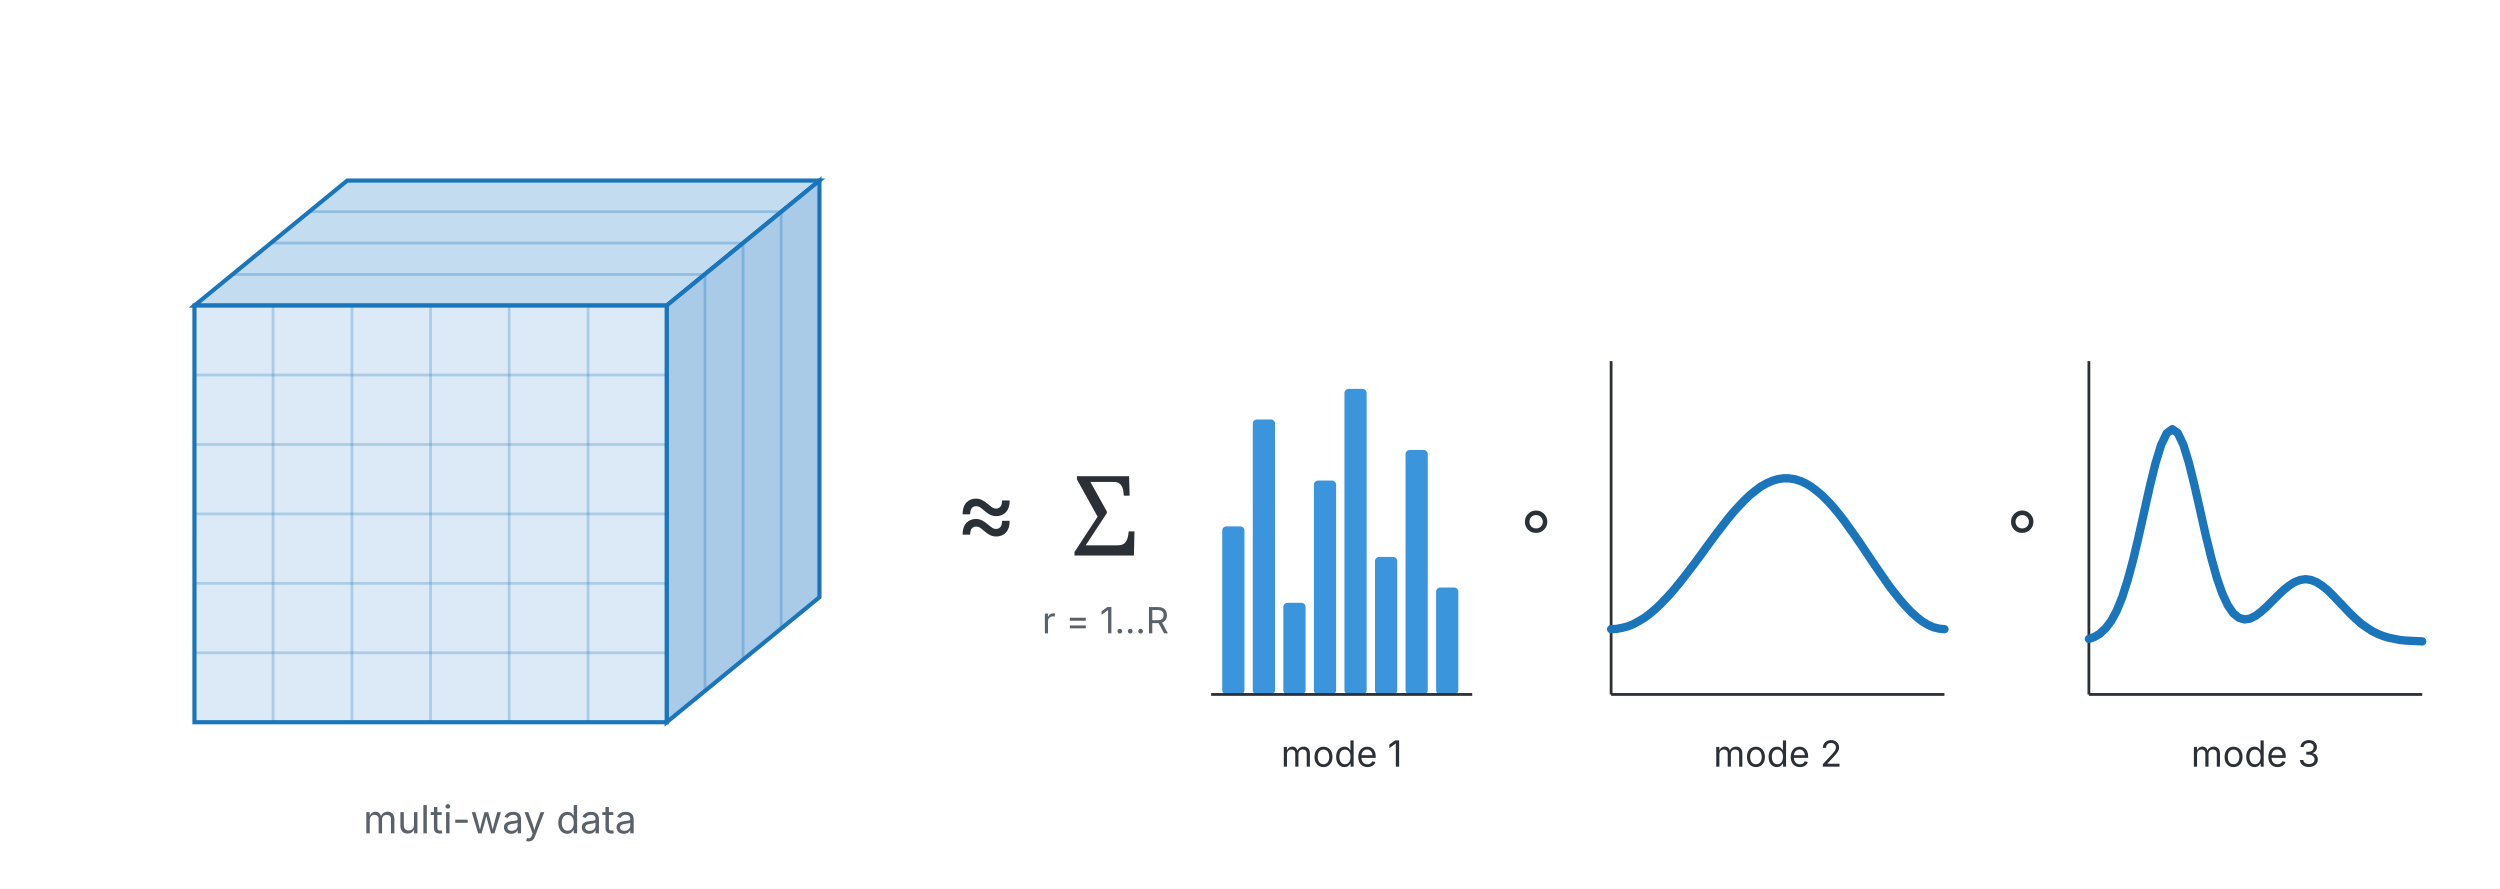
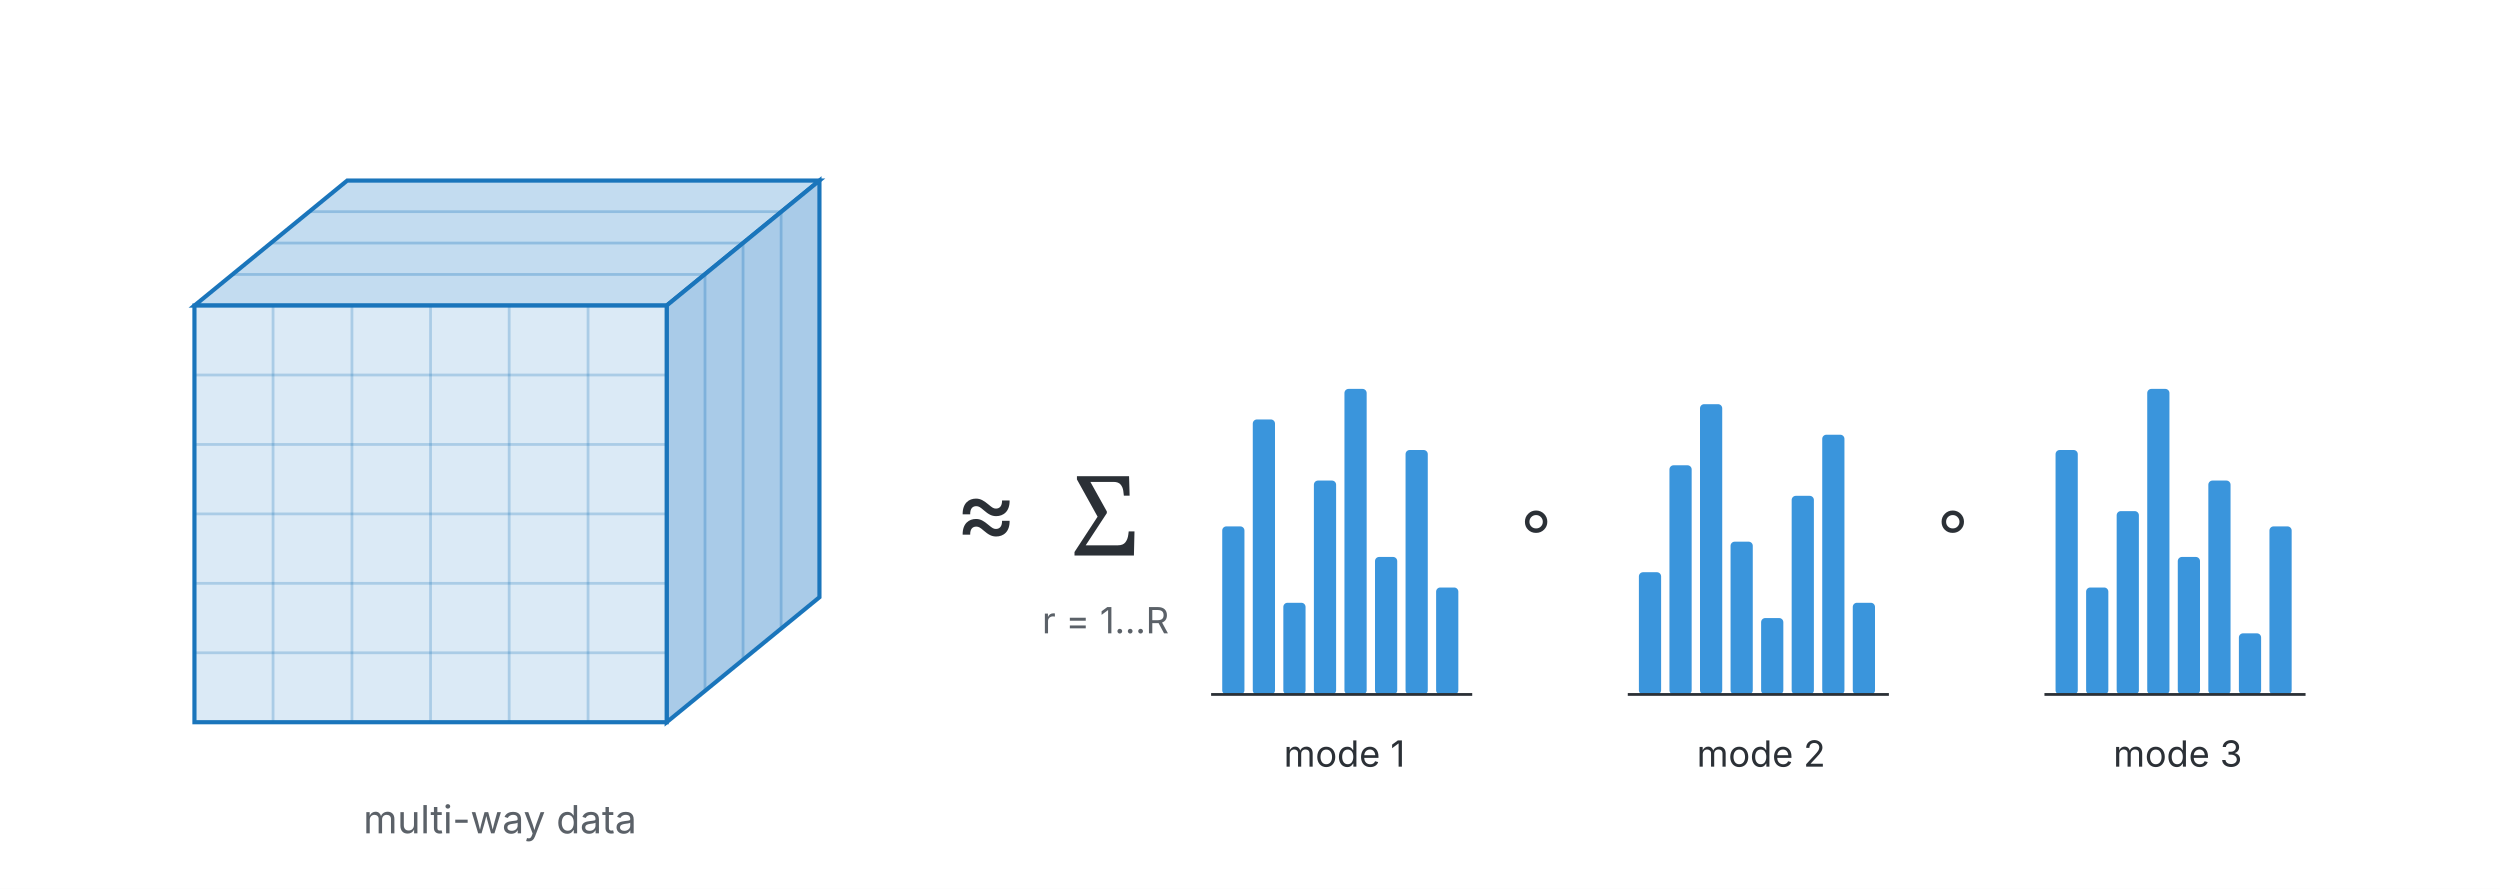
<svg xmlns="http://www.w3.org/2000/svg" viewBox="0 0 900 320" role="img" aria-label="Schematic: a three-way data array approximated by a sum of a few components, each the product of three factors">
  <rect width="900" height="320" fill="#ffffff" />
  <polygon points="70,110 125,65 295,65 240,110" fill="#c3dcf0" stroke="#1a75bb" stroke-width="1.5" />
  <polygon points="240,110 295,65 295,215 240,260" fill="#a9cbe8" stroke="#1a75bb" stroke-width="1.5" />
  <rect x="70" y="110" width="170" height="150" fill="#dbeaf6" stroke="#1a75bb" stroke-width="1.5" />
  <line x1="98.3" y1="110" x2="98.3" y2="260" stroke="#1a75bb" stroke-opacity=".25" />
  <line x1="70" y1="135.0" x2="240" y2="135.0" stroke="#1a75bb" stroke-opacity=".25" />
  <line x1="126.7" y1="110" x2="126.7" y2="260" stroke="#1a75bb" stroke-opacity=".25" />
  <line x1="70" y1="160.0" x2="240" y2="160.0" stroke="#1a75bb" stroke-opacity=".25" />
  <line x1="155.0" y1="110" x2="155.0" y2="260" stroke="#1a75bb" stroke-opacity=".25" />
  <line x1="70" y1="185.0" x2="240" y2="185.0" stroke="#1a75bb" stroke-opacity=".25" />
  <line x1="183.3" y1="110" x2="183.3" y2="260" stroke="#1a75bb" stroke-opacity=".25" />
  <line x1="70" y1="210.0" x2="240" y2="210.0" stroke="#1a75bb" stroke-opacity=".25" />
  <line x1="211.7" y1="110" x2="211.7" y2="260" stroke="#1a75bb" stroke-opacity=".25" />
  <line x1="70" y1="235.0" x2="240" y2="235.0" stroke="#1a75bb" stroke-opacity=".25" />
  <line x1="83.8" y1="98.8" x2="253.8" y2="98.8" stroke="#1a75bb" stroke-opacity=".3" />
  <line x1="253.8" y1="98.8" x2="253.8" y2="248.8" stroke="#1a75bb" stroke-opacity=".3" />
  <line x1="97.5" y1="87.5" x2="267.5" y2="87.5" stroke="#1a75bb" stroke-opacity=".3" />
  <line x1="267.5" y1="87.5" x2="267.5" y2="237.5" stroke="#1a75bb" stroke-opacity=".3" />
  <line x1="111.2" y1="76.2" x2="281.2" y2="76.2" stroke="#1a75bb" stroke-opacity=".3" />
  <line x1="281.2" y1="76.2" x2="281.2" y2="226.2" stroke="#1a75bb" stroke-opacity=".3" />
  <text x="180.0" y="300" text-anchor="middle" font-size="14" fill="#5b6168" font-family="Inter, -apple-system, Segoe UI, Helvetica, Arial, sans-serif">multi-way data</text>
  <text x="355" y="196" text-anchor="middle" font-size="34" fill="#2b3036" font-family="Inter, -apple-system, Segoe UI, Helvetica, Arial, sans-serif">≈</text>
  <text x="398" y="200" text-anchor="middle" font-size="40" fill="#2b3036" font-family="Georgia, serif">Σ</text>
  <text x="398" y="228" text-anchor="middle" font-size="13" fill="#5b6168" font-family="Inter, -apple-system, Segoe UI, Helvetica, Arial, sans-serif">r = 1…R</text>
  <rect x="440" y="189.5" width="8" height="60.5" rx="1.5" fill="#3a95dc" />
  <rect x="451" y="151.0" width="8" height="99.0" rx="1.5" fill="#3a95dc" />
  <rect x="462" y="217.0" width="8" height="33.0" rx="1.5" fill="#3a95dc" />
  <rect x="473" y="173.0" width="8" height="77.0" rx="1.5" fill="#3a95dc" />
  <rect x="484" y="140.0" width="8" height="110.0" rx="1.5" fill="#3a95dc" />
  <rect x="495" y="200.5" width="8" height="49.5" rx="1.5" fill="#3a95dc" />
  <rect x="506" y="162.0" width="8" height="88.0" rx="1.5" fill="#3a95dc" />
  <rect x="517" y="211.5" width="8" height="38.5" rx="1.5" fill="#3a95dc" />
  <line x1="436" y1="250" x2="530" y2="250" stroke="#2b3036" stroke-width="1" />
-   <text x="483" y="276" text-anchor="middle" font-size="13" fill="#2b3036" font-family="Inter, -apple-system, Segoe UI, Helvetica, Arial, sans-serif">mode 1</text>
+   <text x="484.0" y="276" text-anchor="middle" font-size="13" fill="#2b3036" font-family="Inter, -apple-system, Segoe UI, Helvetica, Arial, sans-serif">mode 1</text>
  <text x="553" y="196" text-anchor="middle" font-size="26" fill="#2b3036" font-family="Inter, -apple-system, Segoe UI, Helvetica, Arial, sans-serif">∘</text>
-   <line x1="580" y1="250" x2="700" y2="250" stroke="#2b3036" stroke-width="1" />
-   <line x1="580" y1="250" x2="580" y2="130" stroke="#2b3036" stroke-width="1" />
-   <polyline points="580.0,226.5 582.0,226.4 584.0,226.0 586.0,225.5 588.0,224.7 590.0,223.6 592.0,222.4 594.0,220.9 596.0,219.2 598.0,217.3 600.0,215.2 602.0,213.0 604.0,210.6 606.0,208.1 608.0,205.5 610.0,202.9 612.0,200.2 614.0,197.4 616.0,194.7 618.0,192.0 620.0,189.4 622.0,186.8 624.0,184.4 626.0,182.2 628.0,180.1 630.0,178.2 632.0,176.6 634.0,175.1 636.0,174.0 638.0,173.1 640.0,172.5 642.0,172.2 644.0,172.2 646.0,172.5 648.0,173.1 650.0,174.0 652.0,175.2 654.0,176.7 656.0,178.4 658.0,180.4 660.0,182.6 662.0,185.0 664.0,187.6 666.0,190.4 668.0,193.2 670.0,196.1 672.0,199.1 674.0,202.1 676.0,205.0 678.0,207.9 680.0,210.8 682.0,213.4 684.0,215.9 686.0,218.2 688.0,220.3 690.0,222.1 692.0,223.7 694.0,224.9 696.0,225.8 698.0,226.3 700.0,226.5" fill="none" stroke="#1a75bb" stroke-width="3" stroke-linecap="round" stroke-linejoin="round" />
-   <text x="640.0" y="276" text-anchor="middle" font-size="13" fill="#2b3036" font-family="Inter, -apple-system, Segoe UI, Helvetica, Arial, sans-serif">mode 2</text>
-   <text x="728" y="196" text-anchor="middle" font-size="26" fill="#2b3036" font-family="Inter, -apple-system, Segoe UI, Helvetica, Arial, sans-serif">∘</text>
-   <line x1="752" y1="250" x2="872" y2="250" stroke="#2b3036" stroke-width="1" />
-   <line x1="752" y1="250" x2="752" y2="130" stroke="#2b3036" stroke-width="1" />
-   <polyline points="752.0,230.0 754.0,229.3 756.0,228.1 758.0,226.2 760.0,223.6 762.0,219.9 764.0,215.0 766.0,208.7 768.0,201.3 770.0,192.8 772.0,183.8 774.0,174.8 776.0,166.7 778.0,160.2 780.0,156.0 782.0,154.5 784.0,155.9 786.0,160.1 788.0,166.6 790.0,174.7 792.0,183.5 794.0,192.4 796.0,200.6 798.0,207.8 800.0,213.6 802.0,217.9 804.0,220.8 806.0,222.4 808.0,223.0 810.0,222.7 812.0,221.7 814.0,220.2 816.0,218.4 818.0,216.4 820.0,214.4 822.0,212.5 824.0,210.9 826.0,209.6 828.0,208.8 830.0,208.5 832.0,208.8 834.0,209.6 836.0,210.9 838.0,212.5 840.0,214.5 842.0,216.6 844.0,218.7 846.0,220.8 848.0,222.7 850.0,224.5 852.0,225.9 854.0,227.2 856.0,228.2 858.0,229.0 860.0,229.6 862.0,230.0 864.0,230.4 866.0,230.6 868.0,230.7 870.0,230.8 872.0,230.9" fill="none" stroke="#1a75bb" stroke-width="3" stroke-linecap="round" stroke-linejoin="round" />
-   <text x="812.0" y="276" text-anchor="middle" font-size="13" fill="#2b3036" font-family="Inter, -apple-system, Segoe UI, Helvetica, Arial, sans-serif">mode 3</text>
+   <rect x="590" y="206.0" width="8" height="44.0" rx="1.5" fill="#3a95dc" />
+   <rect x="601" y="167.5" width="8" height="82.5" rx="1.5" fill="#3a95dc" />
+   <rect x="612" y="145.5" width="8" height="104.5" rx="1.5" fill="#3a95dc" />
+   <rect x="623" y="195.0" width="8" height="55.0" rx="1.5" fill="#3a95dc" />
+   <rect x="634" y="222.5" width="8" height="27.5" rx="1.5" fill="#3a95dc" />
+   <rect x="645" y="178.5" width="8" height="71.5" rx="1.5" fill="#3a95dc" />
+   <rect x="656" y="156.5" width="8" height="93.5" rx="1.5" fill="#3a95dc" />
+   <rect x="667" y="217.0" width="8" height="33.0" rx="1.5" fill="#3a95dc" />
+   <line x1="586" y1="250" x2="680" y2="250" stroke="#2b3036" stroke-width="1" />
+   <text x="634.0" y="276" text-anchor="middle" font-size="13" fill="#2b3036" font-family="Inter, -apple-system, Segoe UI, Helvetica, Arial, sans-serif">mode 2</text>
+   <text x="703" y="196" text-anchor="middle" font-size="26" fill="#2b3036" font-family="Inter, -apple-system, Segoe UI, Helvetica, Arial, sans-serif">∘</text>
+   <rect x="740" y="162.0" width="8" height="88.0" rx="1.5" fill="#3a95dc" />
+   <rect x="751" y="211.5" width="8" height="38.5" rx="1.5" fill="#3a95dc" />
+   <rect x="762" y="184.0" width="8" height="66.0" rx="1.5" fill="#3a95dc" />
+   <rect x="773" y="140.0" width="8" height="110.0" rx="1.5" fill="#3a95dc" />
+   <rect x="784" y="200.5" width="8" height="49.5" rx="1.5" fill="#3a95dc" />
+   <rect x="795" y="173.0" width="8" height="77.0" rx="1.5" fill="#3a95dc" />
+   <rect x="806" y="228.0" width="8" height="22.0" rx="1.5" fill="#3a95dc" />
+   <rect x="817" y="189.5" width="8" height="60.5" rx="1.5" fill="#3a95dc" />
+   <line x1="736" y1="250" x2="830" y2="250" stroke="#2b3036" stroke-width="1" />
+   <text x="784.0" y="276" text-anchor="middle" font-size="13" fill="#2b3036" font-family="Inter, -apple-system, Segoe UI, Helvetica, Arial, sans-serif">mode 3</text>
</svg>
